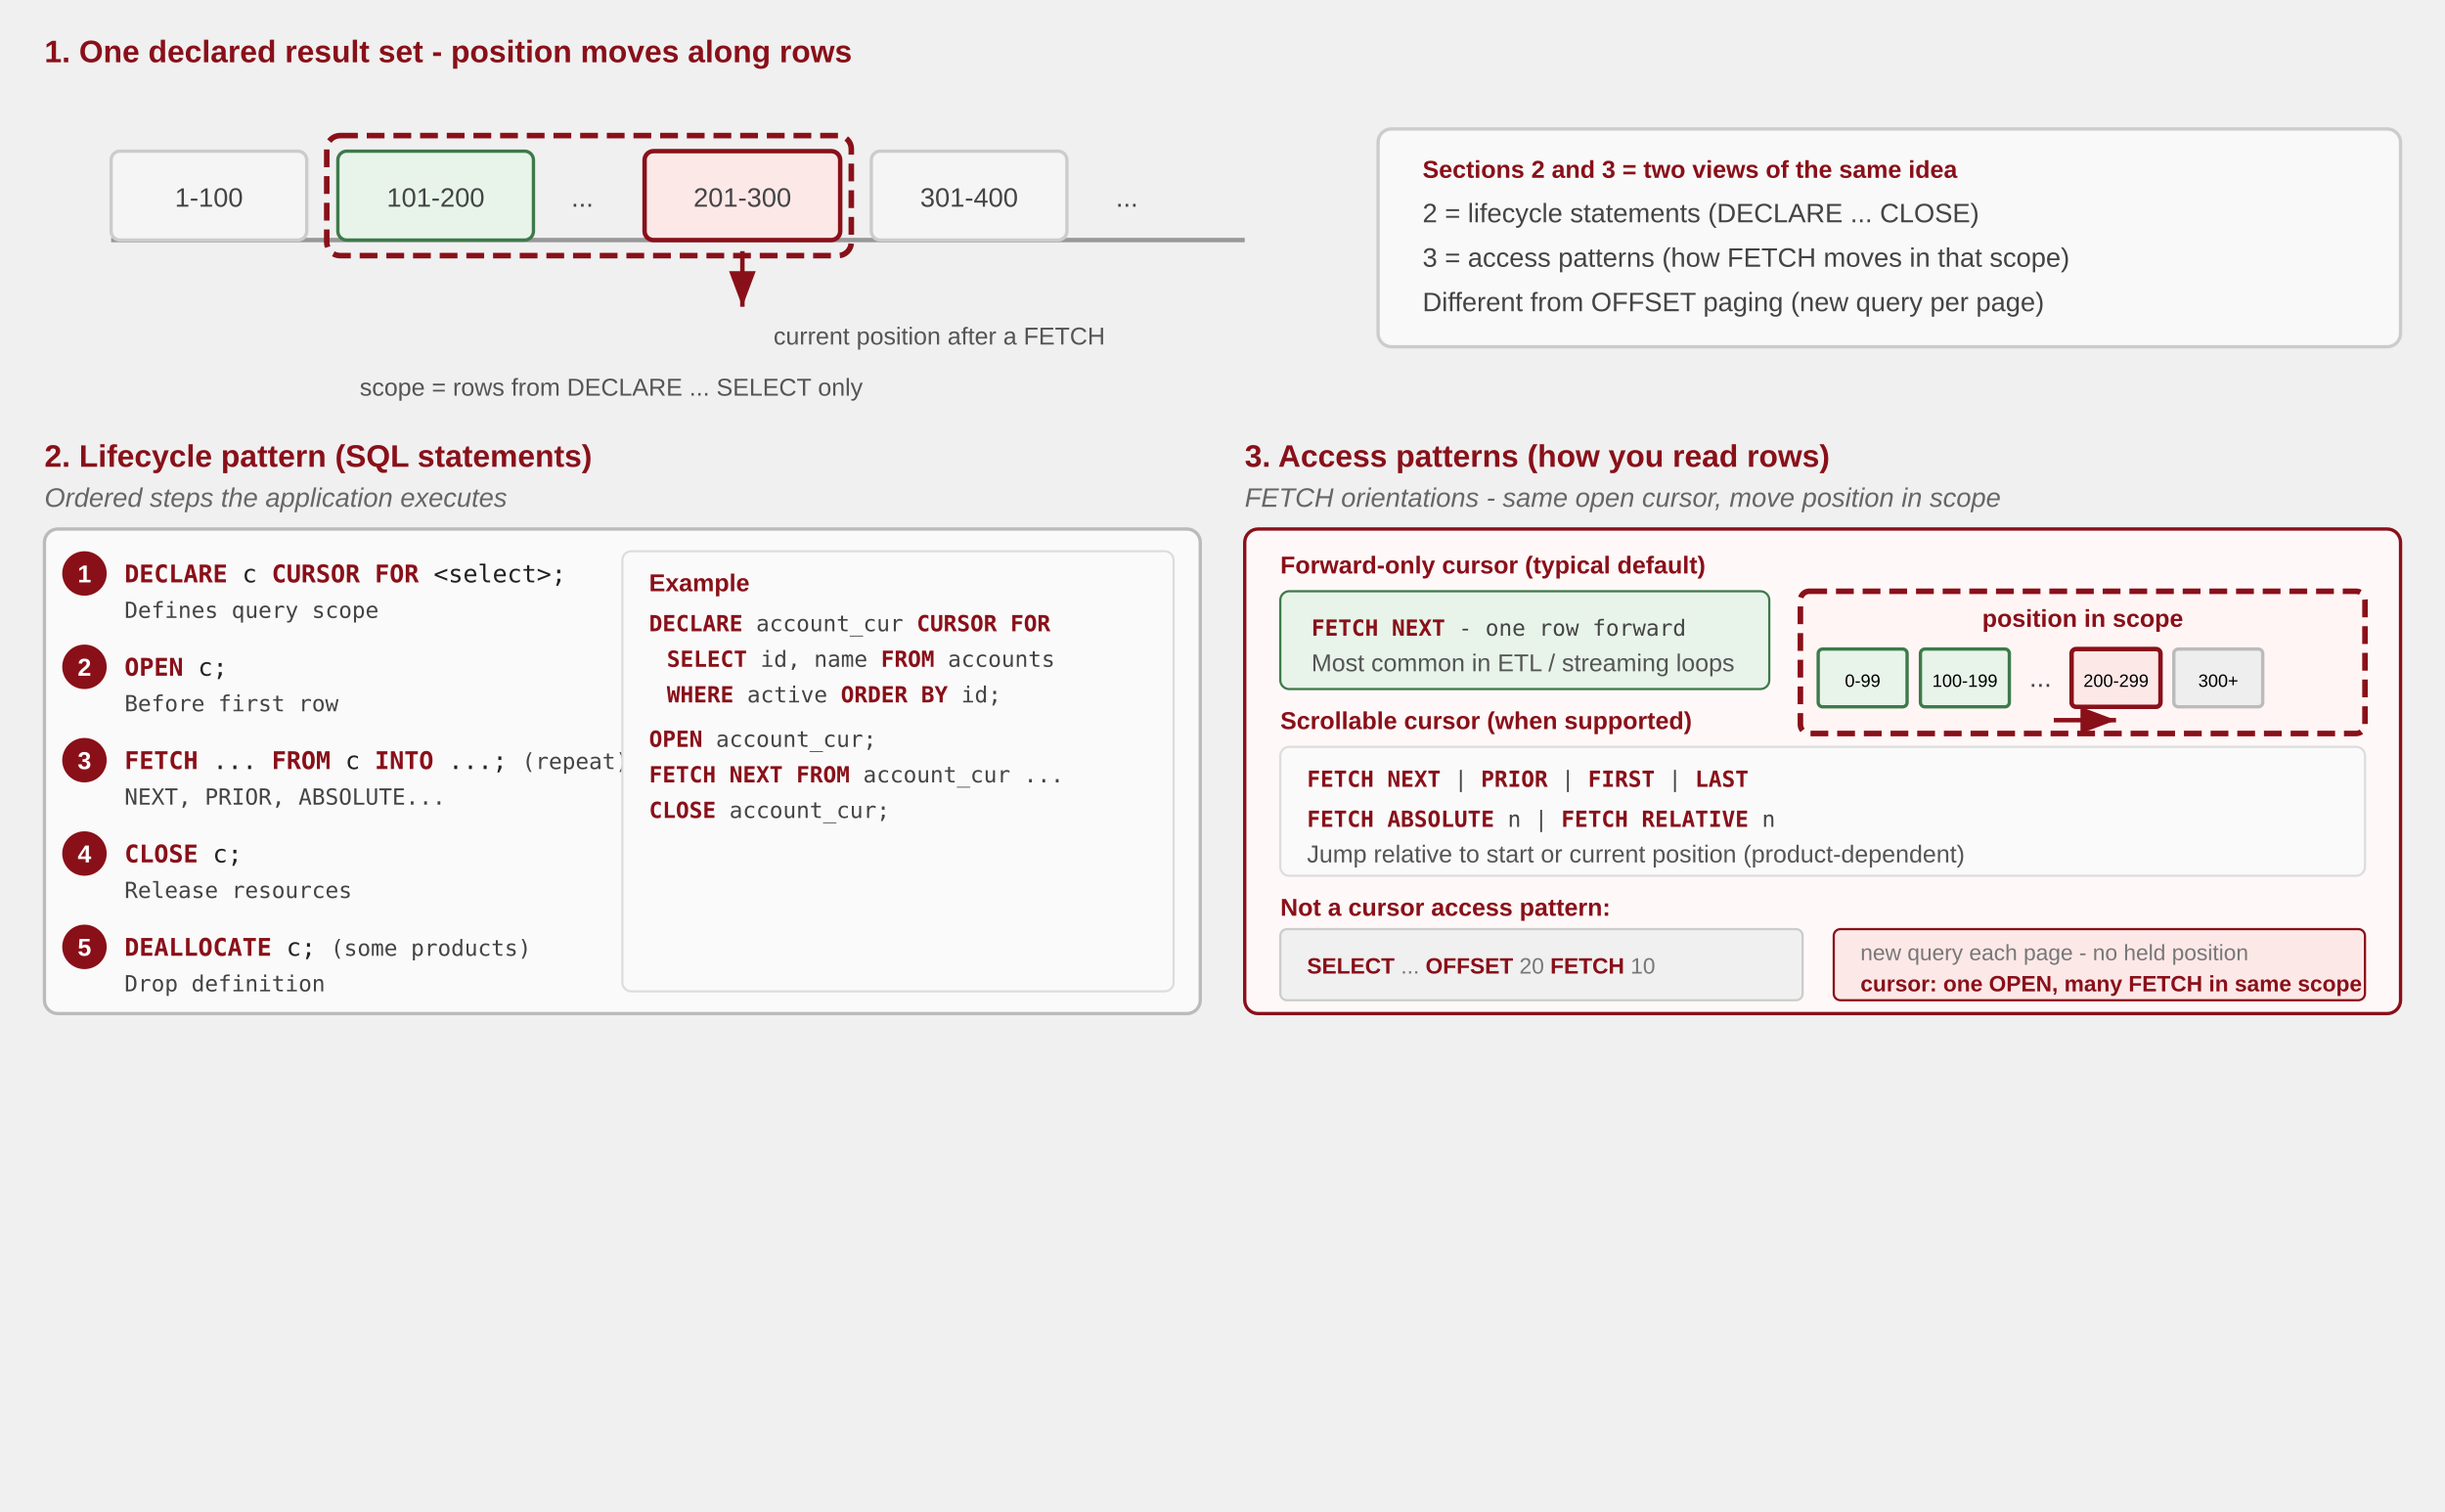
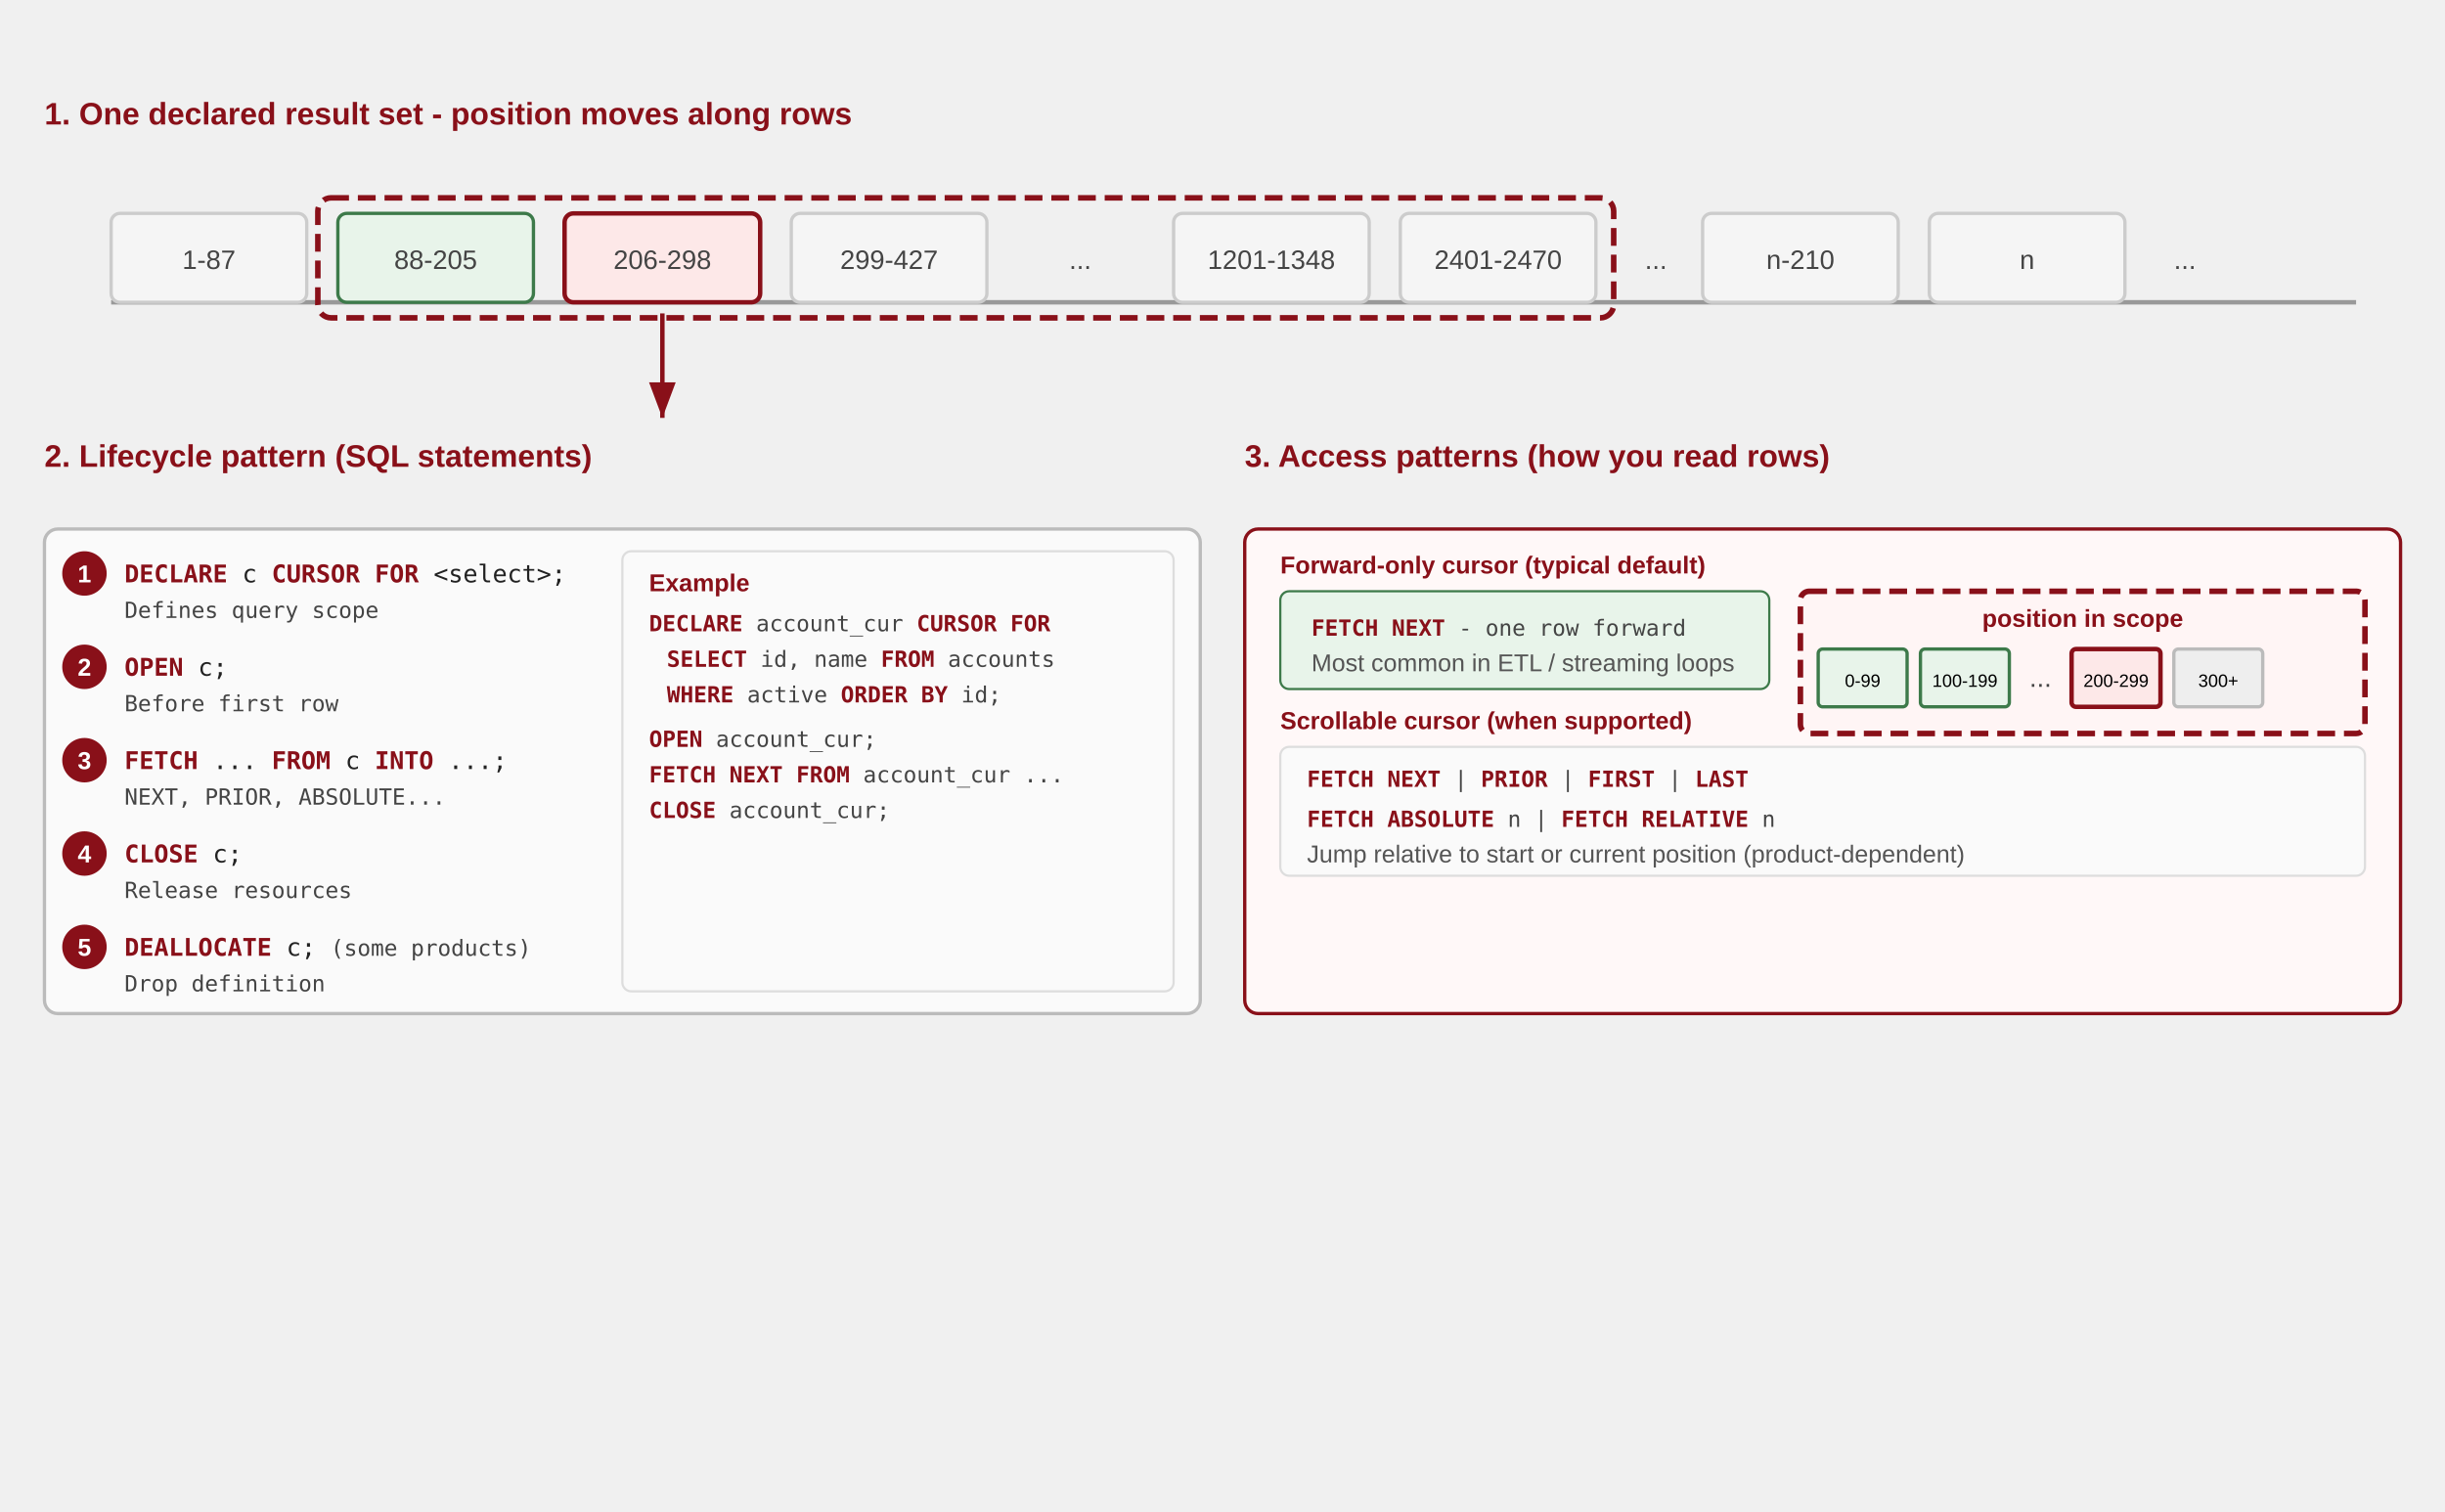
<svg xmlns="http://www.w3.org/2000/svg" width="1100" height="680" viewBox="0 0 1100 680" font-family="Arial, Helvetica, sans-serif">
  <defs>
    <marker id="arrow" markerWidth="10" markerHeight="10" refX="8" refY="3" orient="auto">
      <path d="M0,0 L8,3 L0,6 Z" fill="#891019" />
    </marker>
  </defs>
  <style>
    .label { font-size: 12px; fill: #444; }
    .title { font-size: 14px; font-weight: bold; fill: #891019; }
    .subtitle { font-size: 12px; fill: #666; font-style: italic; }
    .row { fill: #f5f5f5; stroke: #ccc; stroke-width: 1.5; }
    .row-active { fill: #fde8e8; stroke: #891019; stroke-width: 2; }
    .row-fetched { fill: #e8f4ea; stroke: #3d7a4a; stroke-width: 1.5; }
    .row-pending { fill: #eee; stroke: #bbb; stroke-width: 1.5; }
    .sql-box { fill: #fafafa; stroke: #bbb; stroke-width: 1.5; }
    .panel-box { fill: #f9f9f9; stroke: #ccc; stroke-width: 1.5; }
    .access-box { fill: #fff8f8; stroke: #891019; stroke-width: 1.5; }
    .step-box { fill: #fafafa; stroke: #ddd; stroke-width: 1; }
    .sql { font-family: Menlo, Consolas, monospace; font-size: 11px; fill: #222; }
    .sql-sm { font-family: Menlo, Consolas, monospace; font-size: 10px; fill: #444; }
    .sql-kw { fill: #891019; font-weight: bold; }
    .highlight { fill: none; stroke: #891019; stroke-width: 2.5; stroke-dasharray: 8 4; }
    .note { font-size: 11px; fill: #555; }
    .note-bold { font-size: 11px; fill: #891019; font-weight: bold; }
    .scope-fill { fill: #fff5f5; stroke: none; }
    .contrast-no { font-size: 10px; fill: #777; }
    .contrast-yes { font-size: 10px; fill: #891019; font-weight: bold; }
    .step-num { font-size: 11px; fill: #fff; font-weight: bold; }
  </style>
-   <text x="20" y="28" class="title">1. One declared result set - position moves along rows</text>
-   <line x1="50" y1="108" x2="560" y2="108" stroke="#999" stroke-width="2" />
-   <rect x="50" y="68" width="88" height="40" rx="4" class="row" />
-   <text x="94" y="93" text-anchor="middle" font-size="10" class="label">1-100</text>
-   <rect x="152" y="68" width="88" height="40" rx="4" class="row-fetched" />
-   <text x="196" y="93" text-anchor="middle" font-size="10" class="label">101-200</text>
-   <text x="262" y="93" text-anchor="middle" class="label">...</text>
-   <rect x="290" y="68" width="88" height="40" rx="4" class="row-active" />
-   <text x="334" y="93" text-anchor="middle" font-size="10" class="label">201-300</text>
-   <rect x="392" y="68" width="88" height="40" rx="4" class="row" />
-   <text x="436" y="93" text-anchor="middle" font-size="10" class="label">301-400</text>
-   <text x="502" y="93" class="label">...</text>
-   <rect x="147" y="61" width="236" height="54" rx="6" class="highlight" />
-   <line x1="334" y1="113" x2="334" y2="138" stroke="#891019" stroke-width="2" marker-end="url(#arrow)" />
-   <text x="348" y="155" class="note">current position after a FETCH</text>
-   <text x="275" y="178" text-anchor="middle" class="note">scope = rows from DECLARE ... SELECT only</text>
-   <rect x="620" y="58" width="460" height="98" rx="6" class="panel-box" />
-   <text x="640" y="80" class="note-bold">Sections 2 and 3 = two views of the same idea</text>
-   <text x="640" y="100" class="label">2 = lifecycle statements (DECLARE ... CLOSE)</text>
-   <text x="640" y="120" class="label">3 = access patterns (how FETCH moves in that scope)</text>
-   <text x="640" y="140" class="label">Different from OFFSET paging (new query per page)</text>
+   <text x="20" y="56" class="title">1. One declared result set - position moves along rows</text>
+   <line x1="50" y1="136" x2="1060" y2="136" stroke="#999" stroke-width="2" />
+   <rect x="50" y="96" width="88" height="40" rx="4" class="row" />
+   <text x="94" y="121" text-anchor="middle" font-size="10" class="label">1-87</text>
+   <rect x="152" y="96" width="88" height="40" rx="4" class="row-fetched" />
+   <text x="196" y="121" text-anchor="middle" font-size="10" class="label">88-205</text>
+   <rect x="254" y="96" width="88" height="40" rx="4" class="row-active" />
+   <text x="298" y="121" text-anchor="middle" font-size="10" class="label">206-298</text>
+   <rect x="356" y="96" width="88" height="40" rx="4" class="row" />
+   <text x="400" y="121" text-anchor="middle" font-size="10" class="label">299-427</text>
+   <text x="486" y="121" text-anchor="middle" class="label">...</text>
+   <rect x="528" y="96" width="88" height="40" rx="4" class="row" />
+   <text x="572" y="121" text-anchor="middle" font-size="10" class="label">1201-1348</text>
+   <rect x="630" y="96" width="88" height="40" rx="4" class="row" />
+   <text x="674" y="121" text-anchor="middle" font-size="10" class="label">2401-2470</text>
+   <text x="740" y="121" class="label">...</text>
+   <rect x="766" y="96" width="88" height="40" rx="4" class="row" />
+   <text x="810" y="121" text-anchor="middle" font-size="10" class="label">n-210</text>
+   <rect x="868" y="96" width="88" height="40" rx="4" class="row" />
+   <text x="912" y="121" text-anchor="middle" font-size="10" class="label">n</text>
+   <text x="978" y="121" class="label">...</text>
+   <rect x="143" y="89" width="583" height="54" rx="6" class="highlight" />
+   <line x1="298" y1="141" x2="298" y2="188" stroke="#891019" stroke-width="2" marker-end="url(#arrow)" />
  <text x="20" y="210" class="title">2. Lifecycle pattern (SQL statements)</text>
-   <text x="20" y="228" class="subtitle">Ordered steps the application executes</text>
  <rect x="20" y="238" width="520" height="218" rx="6" class="sql-box" />
  <circle cx="38" cy="258" r="10" fill="#891019" />
  <text x="38" y="262" text-anchor="middle" class="step-num">1</text>
  <text x="56" y="262" class="sql">
    <tspan class="sql-kw">DECLARE</tspan> c <tspan class="sql-kw">CURSOR FOR</tspan> &lt;select&gt;;</text>
  <text x="56" y="278" class="sql-sm">Defines query scope</text>
  <circle cx="38" cy="300" r="10" fill="#891019" />
  <text x="38" y="304" text-anchor="middle" class="step-num">2</text>
  <text x="56" y="304" class="sql">
    <tspan class="sql-kw">OPEN</tspan> c;</text>
  <text x="56" y="320" class="sql-sm">Before first row</text>
  <circle cx="38" cy="342" r="10" fill="#891019" />
  <text x="38" y="346" text-anchor="middle" class="step-num">3</text>
  <text x="56" y="346" class="sql">
-     <tspan class="sql-kw">FETCH</tspan> ... <tspan class="sql-kw">FROM</tspan> c <tspan class="sql-kw">INTO</tspan> ...;  <tspan class="sql-sm">(repeat)</tspan>
-   </text>
+     <tspan class="sql-kw">FETCH</tspan> ... <tspan class="sql-kw">FROM</tspan> c <tspan class="sql-kw">INTO</tspan> ...;</text>
  <text x="56" y="362" class="sql-sm">NEXT, PRIOR, ABSOLUTE...</text>
  <circle cx="38" cy="384" r="10" fill="#891019" />
  <text x="38" y="388" text-anchor="middle" class="step-num">4</text>
  <text x="56" y="388" class="sql">
    <tspan class="sql-kw">CLOSE</tspan> c;</text>
  <text x="56" y="404" class="sql-sm">Release resources</text>
  <circle cx="38" cy="426" r="10" fill="#891019" />
  <text x="38" y="430" text-anchor="middle" class="step-num">5</text>
  <text x="56" y="430" class="sql">
    <tspan class="sql-kw">DEALLOCATE</tspan> c;  <tspan class="sql-sm">(some products)</tspan>
  </text>
  <text x="56" y="446" class="sql-sm">Drop definition</text>
  <rect x="280" y="248" width="248" height="198" rx="4" class="step-box" />
  <text x="292" y="266" class="note-bold">Example</text>
  <text x="292" y="284" class="sql-sm">
    <tspan class="sql-kw">DECLARE</tspan> account_cur <tspan class="sql-kw">CURSOR FOR</tspan>
  </text>
  <text x="300" y="300" class="sql-sm">
    <tspan class="sql-kw">SELECT</tspan> id, name <tspan class="sql-kw">FROM</tspan> accounts</text>
  <text x="300" y="316" class="sql-sm">
    <tspan class="sql-kw">WHERE</tspan> active <tspan class="sql-kw">ORDER BY</tspan> id;</text>
  <text x="292" y="336" class="sql-sm">
    <tspan class="sql-kw">OPEN</tspan> account_cur;</text>
  <text x="292" y="352" class="sql-sm">
    <tspan class="sql-kw">FETCH NEXT FROM</tspan> account_cur ...</text>
  <text x="292" y="368" class="sql-sm">
    <tspan class="sql-kw">CLOSE</tspan> account_cur;</text>
  <text x="560" y="210" class="title">3. Access patterns (how you read rows)</text>
-   <text x="560" y="228" class="subtitle">FETCH orientations - same open cursor, move position in scope</text>
  <rect x="560" y="238" width="520" height="218" rx="6" class="access-box" />
  <text x="576" y="258" class="note-bold">Forward-only cursor (typical default)</text>
  <rect x="576" y="266" width="220" height="44" rx="4" fill="#e8f4ea" stroke="#3d7a4a" />
  <text x="590" y="286" class="sql-sm">
    <tspan class="sql-kw">FETCH NEXT</tspan>  - one row forward</text>
  <text x="590" y="302" class="note">Most common in ETL / streaming loops</text>
  <text x="576" y="328" class="note-bold">Scrollable cursor (when supported)</text>
  <rect x="576" y="336" width="488" height="58" rx="4" class="step-box" />
  <text x="588" y="354" class="sql-sm">
    <tspan class="sql-kw">FETCH NEXT</tspan> | <tspan class="sql-kw">PRIOR</tspan> | <tspan class="sql-kw">FIRST</tspan> | <tspan class="sql-kw">LAST</tspan>
  </text>
  <text x="588" y="372" class="sql-sm">
    <tspan class="sql-kw">FETCH ABSOLUTE</tspan> n | <tspan class="sql-kw">FETCH RELATIVE</tspan> n</text>
  <text x="588" y="388" class="note">Jump relative to start or current position (product-dependent)</text>
  <rect x="810" y="266" width="254" height="64" rx="4" class="scope-fill" />
  <rect x="810" y="266" width="254" height="64" rx="4" class="highlight" />
  <text x="937" y="282" text-anchor="middle" class="note-bold">position in scope</text>
  <rect x="818" y="292" width="40" height="26" rx="2" class="row-fetched" />
  <text x="838" y="309" text-anchor="middle" font-size="8">0-99</text>
  <rect x="864" y="292" width="40" height="26" rx="2" class="row-fetched" />
  <text x="884" y="309" text-anchor="middle" font-size="8">100-199</text>
  <text x="918" y="309" text-anchor="middle" font-size="9" class="label">...</text>
  <rect x="932" y="292" width="40" height="26" rx="2" class="row-active" />
  <text x="952" y="309" text-anchor="middle" font-size="8">200-299</text>
  <rect x="978" y="292" width="40" height="26" rx="2" class="row-pending" />
  <text x="998" y="309" text-anchor="middle" font-size="8">300+</text>
-   <line x1="924" y1="324" x2="952" y2="324" stroke="#891019" stroke-width="2" marker-end="url(#arrow)" />
-   <text x="576" y="412" class="note-bold">Not a cursor access pattern:</text>
-   <rect x="576" y="418" width="235" height="32" rx="3" fill="#f0f0f0" stroke="#ccc" />
-   <text x="588" y="438" class="contrast-no">
-     <tspan class="sql-kw">SELECT</tspan> ... <tspan class="sql-kw">OFFSET</tspan> 20 <tspan class="sql-kw">FETCH</tspan> 10</text>
-   <rect x="825" y="418" width="239" height="32" rx="3" fill="#fde8e8" stroke="#891019" />
-   <text x="837" y="432" class="contrast-no">new query each page - no held position</text>
-   <text x="837" y="446" class="contrast-yes">cursor: one OPEN, many FETCH in same scope</text>
</svg>
